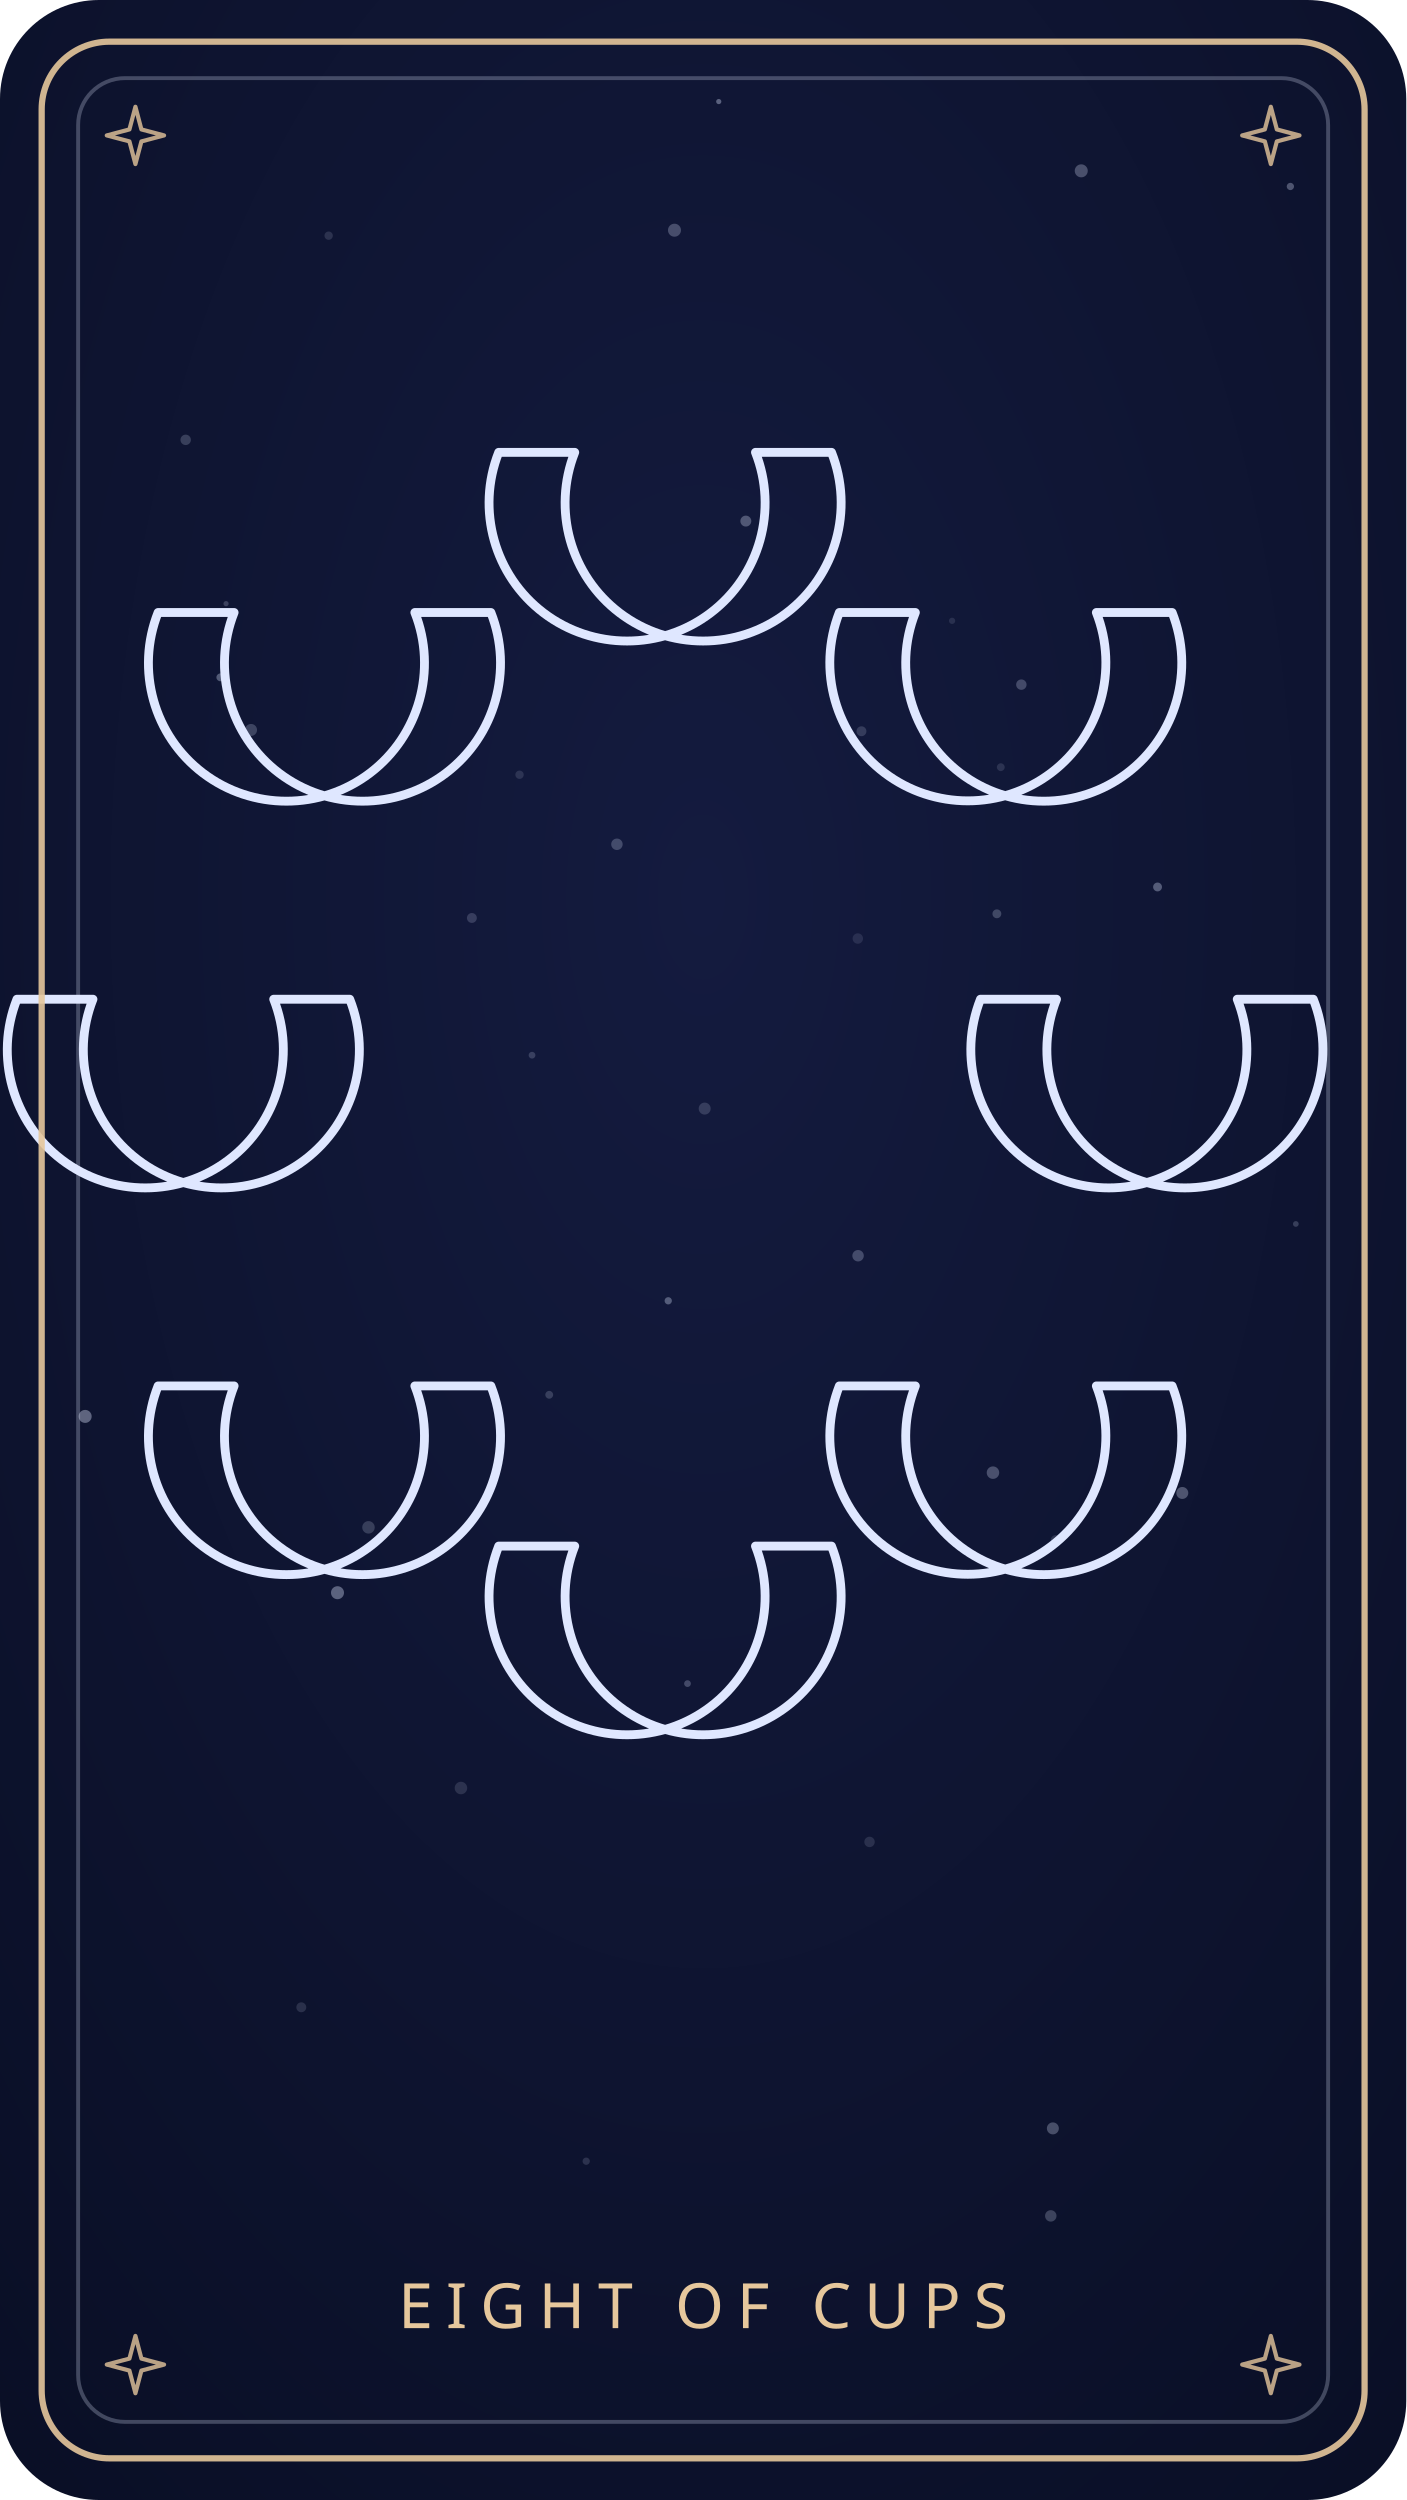
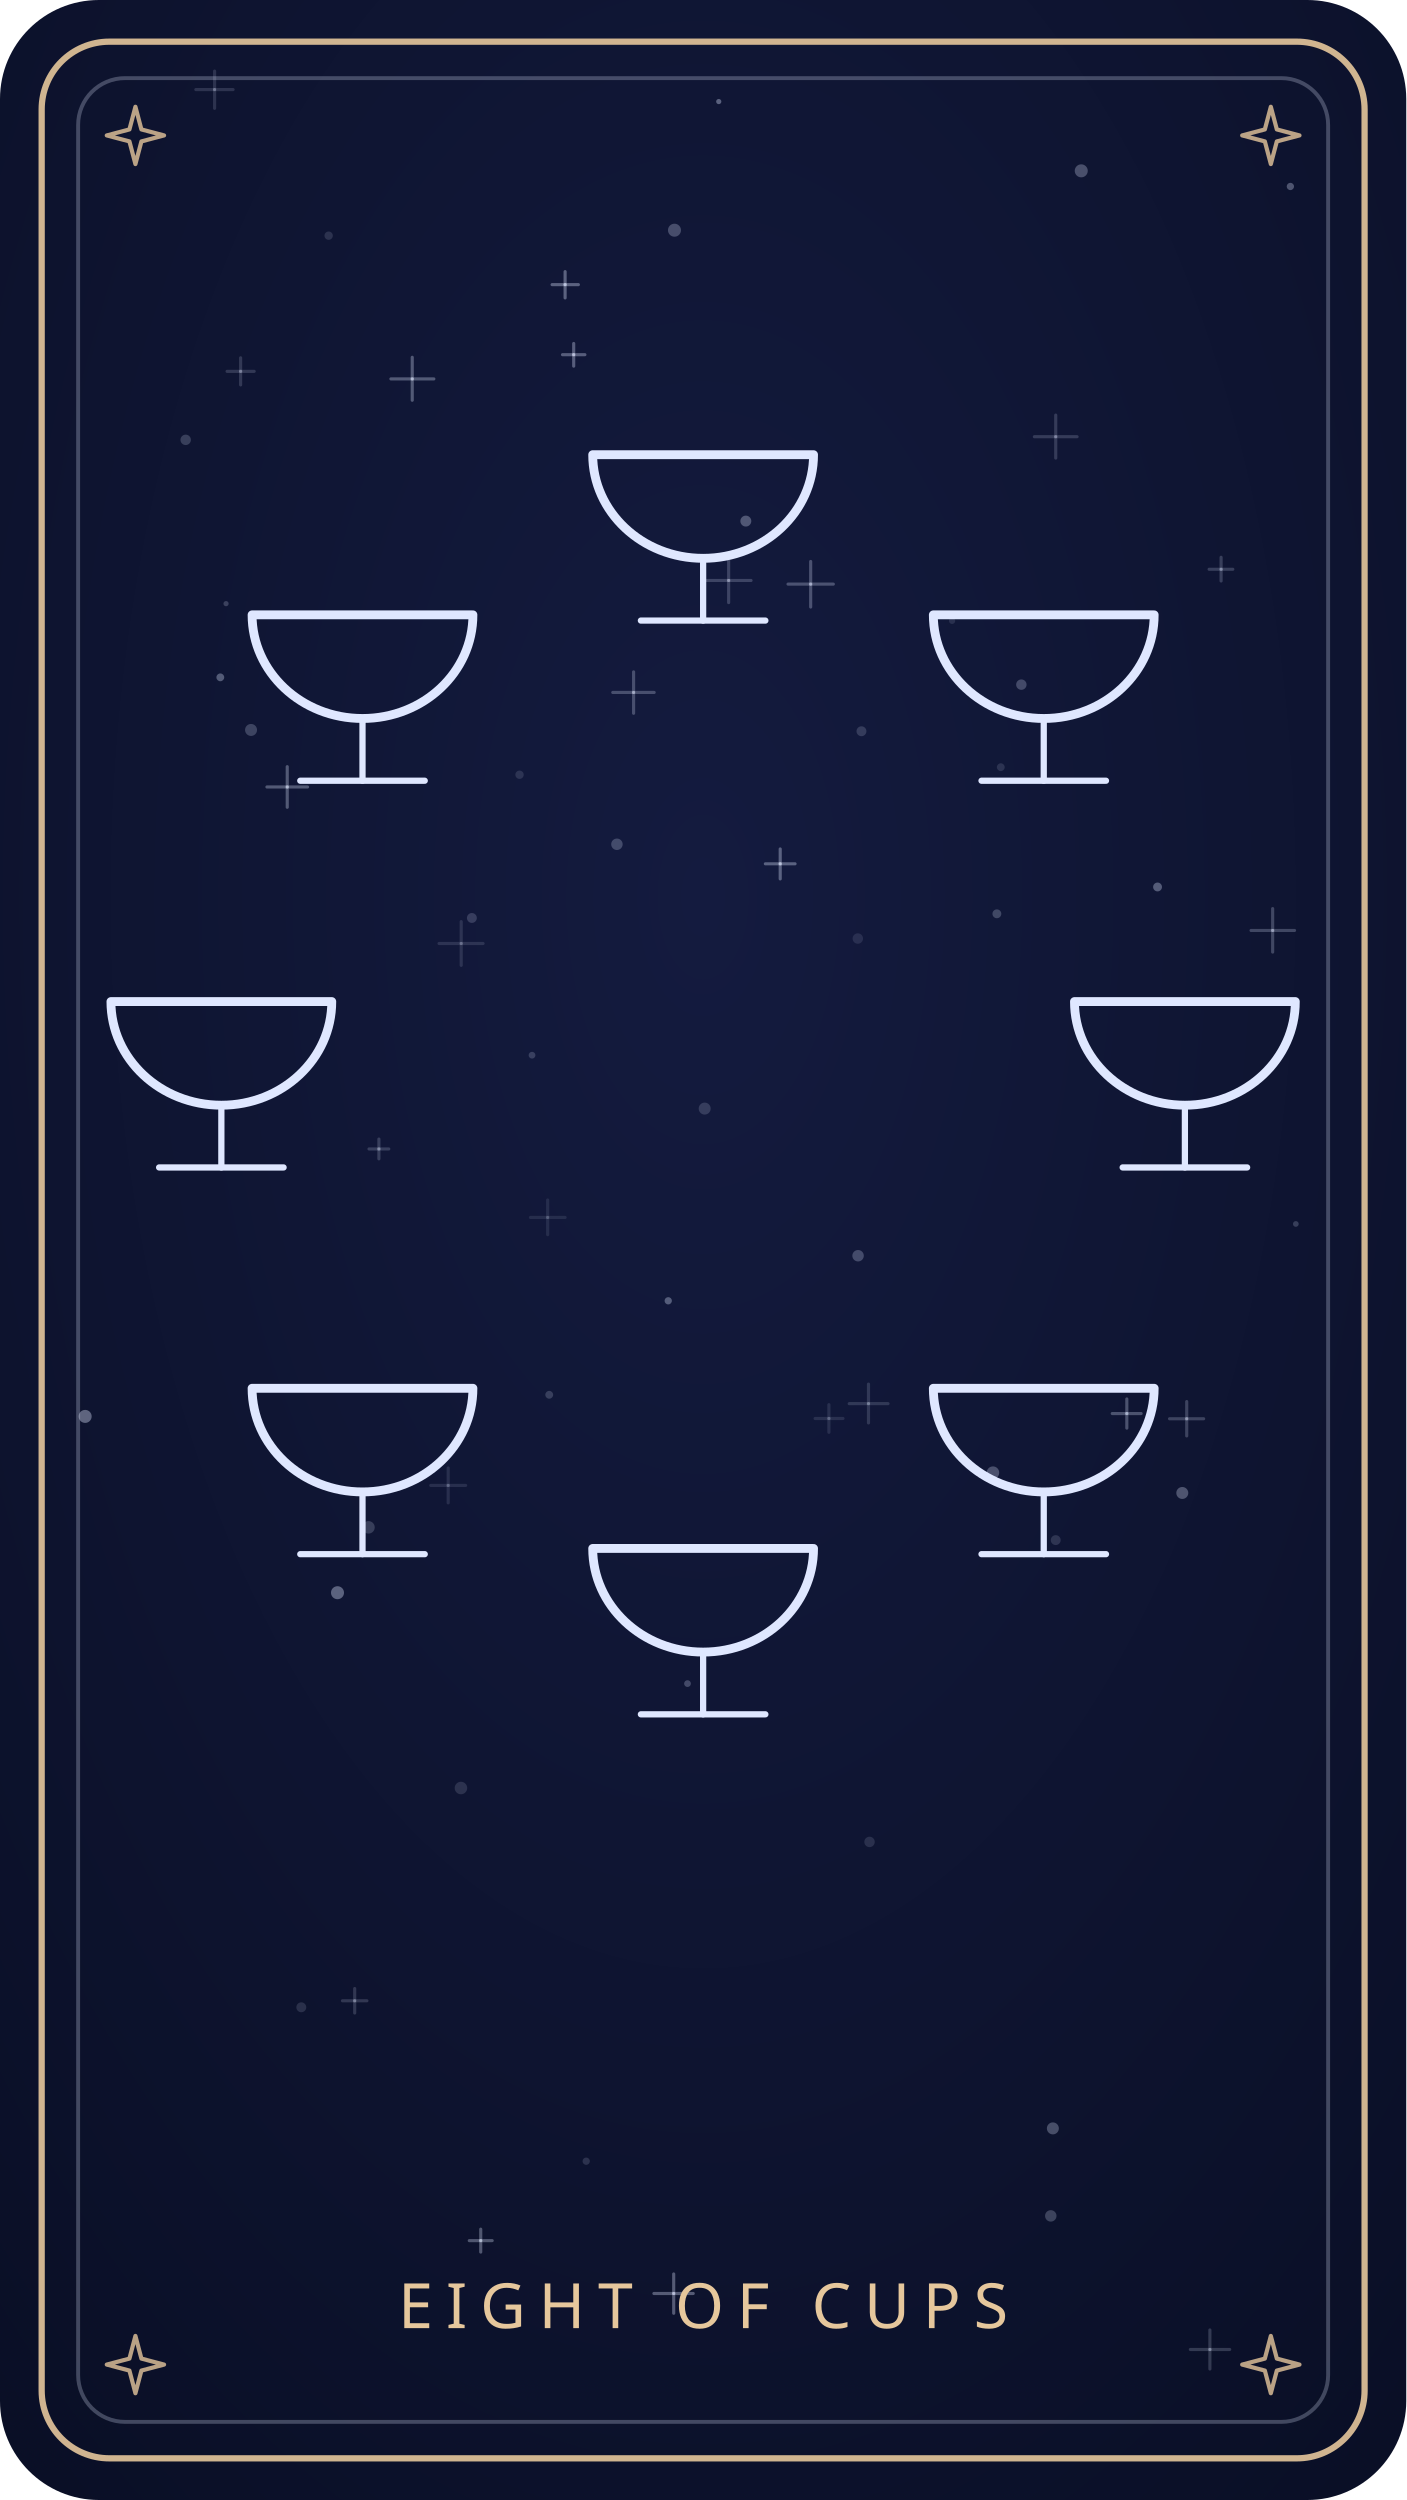
<svg xmlns="http://www.w3.org/2000/svg" viewBox="0 0 540 960" width="540" height="960">
  <defs>
    <radialGradient id="bg" cx="50%" cy="36%" r="85%">
      <stop offset="0%" stop-color="#141b3f" />
      <stop offset="100%" stop-color="#090e24" />
    </radialGradient>
  </defs>
  <rect x="0" y="0" width="540" height="960" rx="38" fill="url(#bg)" />
-   <line x1="488.7" y1="357.3" x2="497.1" y2="357.3" w="1.2" color="#dfe7ff" op="0.242" />
-   <line x1="488.7" y1="357.3" x2="488.7" y2="365.6" w="1.2" color="#dfe7ff" op="0.242" />
-   <line x1="488.7" y1="357.3" x2="480.4" y2="357.3" w="1.2" color="#dfe7ff" op="0.242" />
-   <line x1="488.7" y1="357.3" x2="488.7" y2="348.9" w="1.2" color="#dfe7ff" op="0.242" />
-   <line x1="184.6" y1="860.4" x2="189.0" y2="860.4" w="1.2" color="#dfe7ff" op="0.325" />
-   <line x1="184.6" y1="860.4" x2="184.6" y2="864.8" w="1.2" color="#dfe7ff" op="0.325" />
-   <line x1="184.6" y1="860.4" x2="180.2" y2="860.4" w="1.2" color="#dfe7ff" op="0.325" />
-   <line x1="184.6" y1="860.4" x2="184.6" y2="856.0" w="1.2" color="#dfe7ff" op="0.325" />
+   <line x1="488.7" y1="357.3" x2="497.1" y2="357.3" fill="none" stroke="#dfe7ff" stroke-width="1.2" stroke-linecap="round" stroke-linejoin="round" stroke-opacity="0.24" />
+   <line x1="488.7" y1="357.3" x2="488.7" y2="365.6" fill="none" stroke="#dfe7ff" stroke-width="1.2" stroke-linecap="round" stroke-linejoin="round" stroke-opacity="0.24" />
+   <line x1="488.7" y1="357.3" x2="480.4" y2="357.3" fill="none" stroke="#dfe7ff" stroke-width="1.2" stroke-linecap="round" stroke-linejoin="round" stroke-opacity="0.24" />
+   <line x1="488.7" y1="357.3" x2="488.7" y2="348.9" fill="none" stroke="#dfe7ff" stroke-width="1.2" stroke-linecap="round" stroke-linejoin="round" stroke-opacity="0.24" />
+   <line x1="184.6" y1="860.4" x2="189.0" y2="860.4" fill="none" stroke="#dfe7ff" stroke-width="1.2" stroke-linecap="round" stroke-linejoin="round" stroke-opacity="0.32" />
+   <line x1="184.6" y1="860.4" x2="184.6" y2="864.8" fill="none" stroke="#dfe7ff" stroke-width="1.2" stroke-linecap="round" stroke-linejoin="round" stroke-opacity="0.32" />
+   <line x1="184.6" y1="860.4" x2="180.2" y2="860.4" fill="none" stroke="#dfe7ff" stroke-width="1.2" stroke-linecap="round" stroke-linejoin="round" stroke-opacity="0.32" />
+   <line x1="184.6" y1="860.4" x2="184.6" y2="856.0" fill="none" stroke="#dfe7ff" stroke-width="1.2" stroke-linecap="round" stroke-linejoin="round" stroke-opacity="0.32" />
  <circle cx="384.3" cy="294.6" r="1.5" fill="#dfe7ff" stroke="none" fill-opacity="0.13" />
  <circle cx="141.5" cy="586.5" r="2.4" fill="#dfe7ff" stroke="none" fill-opacity="0.19" />
  <circle cx="405.4" cy="591.4" r="1.9" fill="#dfe7ff" stroke="none" fill-opacity="0.15" />
-   <line x1="464.6" y1="902.2" x2="472.2" y2="902.2" w="1.2" color="#dfe7ff" op="0.194" />
-   <line x1="464.6" y1="902.2" x2="464.6" y2="909.7" w="1.2" color="#dfe7ff" op="0.194" />
-   <line x1="464.6" y1="902.2" x2="457.1" y2="902.2" w="1.2" color="#dfe7ff" op="0.194" />
-   <line x1="464.6" y1="902.2" x2="464.6" y2="894.7" w="1.2" color="#dfe7ff" op="0.194" />
+   <line x1="464.6" y1="902.2" x2="472.2" y2="902.2" fill="none" stroke="#dfe7ff" stroke-width="1.2" stroke-linecap="round" stroke-linejoin="round" stroke-opacity="0.19" />
+   <line x1="464.6" y1="902.2" x2="464.6" y2="909.7" fill="none" stroke="#dfe7ff" stroke-width="1.2" stroke-linecap="round" stroke-linejoin="round" stroke-opacity="0.19" />
+   <line x1="464.6" y1="902.2" x2="457.1" y2="902.2" fill="none" stroke="#dfe7ff" stroke-width="1.2" stroke-linecap="round" stroke-linejoin="round" stroke-opacity="0.19" />
+   <line x1="464.6" y1="902.2" x2="464.6" y2="894.7" fill="none" stroke="#dfe7ff" stroke-width="1.2" stroke-linecap="round" stroke-linejoin="round" stroke-opacity="0.19" />
  <circle cx="129.6" cy="611.6" r="2.5" fill="#dfe7ff" stroke="none" fill-opacity="0.37" />
-   <line x1="311.3" y1="224.3" x2="320.0" y2="224.3" w="1.2" color="#dfe7ff" op="0.284" />
-   <line x1="311.3" y1="224.3" x2="311.3" y2="233.1" w="1.2" color="#dfe7ff" op="0.284" />
-   <line x1="311.3" y1="224.3" x2="302.6" y2="224.3" w="1.2" color="#dfe7ff" op="0.284" />
-   <line x1="311.3" y1="224.3" x2="311.3" y2="215.6" w="1.2" color="#dfe7ff" op="0.284" />
-   <line x1="177.1" y1="362.3" x2="185.5" y2="362.3" w="1.2" color="#dfe7ff" op="0.127" />
-   <line x1="177.1" y1="362.3" x2="177.1" y2="370.7" w="1.2" color="#dfe7ff" op="0.127" />
-   <line x1="177.1" y1="362.3" x2="168.6" y2="362.3" w="1.2" color="#dfe7ff" op="0.127" />
-   <line x1="177.1" y1="362.3" x2="177.1" y2="353.9" w="1.2" color="#dfe7ff" op="0.127" />
+   <line x1="311.3" y1="224.3" x2="320.0" y2="224.3" fill="none" stroke="#dfe7ff" stroke-width="1.2" stroke-linecap="round" stroke-linejoin="round" stroke-opacity="0.28" />
+   <line x1="311.3" y1="224.3" x2="311.3" y2="233.1" fill="none" stroke="#dfe7ff" stroke-width="1.2" stroke-linecap="round" stroke-linejoin="round" stroke-opacity="0.28" />
+   <line x1="311.3" y1="224.3" x2="302.6" y2="224.3" fill="none" stroke="#dfe7ff" stroke-width="1.2" stroke-linecap="round" stroke-linejoin="round" stroke-opacity="0.28" />
+   <line x1="311.3" y1="224.3" x2="311.3" y2="215.6" fill="none" stroke="#dfe7ff" stroke-width="1.2" stroke-linecap="round" stroke-linejoin="round" stroke-opacity="0.28" />
+   <line x1="177.1" y1="362.3" x2="185.5" y2="362.3" fill="none" stroke="#dfe7ff" stroke-width="1.2" stroke-linecap="round" stroke-linejoin="round" stroke-opacity="0.13" />
+   <line x1="177.1" y1="362.3" x2="177.1" y2="370.7" fill="none" stroke="#dfe7ff" stroke-width="1.2" stroke-linecap="round" stroke-linejoin="round" stroke-opacity="0.13" />
+   <line x1="177.1" y1="362.3" x2="168.6" y2="362.3" fill="none" stroke="#dfe7ff" stroke-width="1.2" stroke-linecap="round" stroke-linejoin="round" stroke-opacity="0.13" />
+   <line x1="177.1" y1="362.3" x2="177.1" y2="353.9" fill="none" stroke="#dfe7ff" stroke-width="1.2" stroke-linecap="round" stroke-linejoin="round" stroke-opacity="0.13" />
  <circle cx="286.4" cy="200.1" r="2.1" fill="#dfe7ff" stroke="none" fill-opacity="0.30" />
  <circle cx="210.9" cy="535.6" r="1.5" fill="#dfe7ff" stroke="none" fill-opacity="0.19" />
  <circle cx="236.9" cy="324.2" r="2.2" fill="#dfe7ff" stroke="none" fill-opacity="0.24" />
  <circle cx="96.4" cy="280.3" r="2.3" fill="#dfe7ff" stroke="none" fill-opacity="0.22" />
-   <line x1="243.3" y1="265.9" x2="251.2" y2="265.9" w="1.2" color="#dfe7ff" op="0.259" />
-   <line x1="243.3" y1="265.9" x2="243.3" y2="273.9" w="1.2" color="#dfe7ff" op="0.259" />
-   <line x1="243.3" y1="265.9" x2="235.3" y2="265.9" w="1.2" color="#dfe7ff" op="0.259" />
-   <line x1="243.3" y1="265.9" x2="243.3" y2="258.0" w="1.2" color="#dfe7ff" op="0.259" />
-   <line x1="299.6" y1="331.7" x2="305.3" y2="331.7" w="1.2" color="#dfe7ff" op="0.35" />
-   <line x1="299.6" y1="331.7" x2="299.6" y2="337.5" w="1.2" color="#dfe7ff" op="0.35" />
-   <line x1="299.6" y1="331.7" x2="293.9" y2="331.7" w="1.2" color="#dfe7ff" op="0.35" />
-   <line x1="299.6" y1="331.7" x2="299.6" y2="326.0" w="1.2" color="#dfe7ff" op="0.35" />
-   <line x1="136.2" y1="768.3" x2="140.9" y2="768.3" w="1.2" color="#dfe7ff" op="0.166" />
-   <line x1="136.2" y1="768.3" x2="136.2" y2="773.0" w="1.2" color="#dfe7ff" op="0.166" />
-   <line x1="136.2" y1="768.3" x2="131.5" y2="768.3" w="1.2" color="#dfe7ff" op="0.166" />
-   <line x1="136.2" y1="768.3" x2="136.2" y2="763.6" w="1.2" color="#dfe7ff" op="0.166" />
-   <line x1="432.7" y1="542.8" x2="438.2" y2="542.8" w="1.2" color="#dfe7ff" op="0.29" />
-   <line x1="432.7" y1="542.8" x2="432.7" y2="548.4" w="1.2" color="#dfe7ff" op="0.29" />
-   <line x1="432.7" y1="542.8" x2="427.1" y2="542.8" w="1.2" color="#dfe7ff" op="0.29" />
-   <line x1="432.7" y1="542.8" x2="432.7" y2="537.2" w="1.2" color="#dfe7ff" op="0.29" />
-   <line x1="318.3" y1="544.7" x2="323.7" y2="544.7" w="1.2" color="#dfe7ff" op="0.115" />
-   <line x1="318.3" y1="544.7" x2="318.3" y2="550.0" w="1.2" color="#dfe7ff" op="0.115" />
-   <line x1="318.3" y1="544.7" x2="313.0" y2="544.7" w="1.2" color="#dfe7ff" op="0.115" />
-   <line x1="318.3" y1="544.7" x2="318.3" y2="539.4" w="1.2" color="#dfe7ff" op="0.115" />
+   <line x1="243.3" y1="265.9" x2="251.2" y2="265.9" fill="none" stroke="#dfe7ff" stroke-width="1.2" stroke-linecap="round" stroke-linejoin="round" stroke-opacity="0.26" />
+   <line x1="243.3" y1="265.9" x2="243.3" y2="273.9" fill="none" stroke="#dfe7ff" stroke-width="1.2" stroke-linecap="round" stroke-linejoin="round" stroke-opacity="0.26" />
+   <line x1="243.3" y1="265.9" x2="235.3" y2="265.9" fill="none" stroke="#dfe7ff" stroke-width="1.2" stroke-linecap="round" stroke-linejoin="round" stroke-opacity="0.26" />
+   <line x1="243.3" y1="265.9" x2="243.3" y2="258.0" fill="none" stroke="#dfe7ff" stroke-width="1.2" stroke-linecap="round" stroke-linejoin="round" stroke-opacity="0.26" />
+   <line x1="299.6" y1="331.7" x2="305.3" y2="331.7" fill="none" stroke="#dfe7ff" stroke-width="1.2" stroke-linecap="round" stroke-linejoin="round" stroke-opacity="0.35" />
+   <line x1="299.6" y1="331.7" x2="299.6" y2="337.5" fill="none" stroke="#dfe7ff" stroke-width="1.2" stroke-linecap="round" stroke-linejoin="round" stroke-opacity="0.35" />
+   <line x1="299.6" y1="331.7" x2="293.9" y2="331.7" fill="none" stroke="#dfe7ff" stroke-width="1.2" stroke-linecap="round" stroke-linejoin="round" stroke-opacity="0.35" />
+   <line x1="299.6" y1="331.7" x2="299.6" y2="326.0" fill="none" stroke="#dfe7ff" stroke-width="1.2" stroke-linecap="round" stroke-linejoin="round" stroke-opacity="0.35" />
+   <line x1="136.2" y1="768.3" x2="140.9" y2="768.3" fill="none" stroke="#dfe7ff" stroke-width="1.2" stroke-linecap="round" stroke-linejoin="round" stroke-opacity="0.17" />
+   <line x1="136.2" y1="768.3" x2="136.2" y2="773.0" fill="none" stroke="#dfe7ff" stroke-width="1.2" stroke-linecap="round" stroke-linejoin="round" stroke-opacity="0.17" />
+   <line x1="136.2" y1="768.3" x2="131.5" y2="768.3" fill="none" stroke="#dfe7ff" stroke-width="1.2" stroke-linecap="round" stroke-linejoin="round" stroke-opacity="0.17" />
+   <line x1="136.2" y1="768.3" x2="136.2" y2="763.6" fill="none" stroke="#dfe7ff" stroke-width="1.2" stroke-linecap="round" stroke-linejoin="round" stroke-opacity="0.17" />
+   <line x1="432.7" y1="542.8" x2="438.2" y2="542.8" fill="none" stroke="#dfe7ff" stroke-width="1.2" stroke-linecap="round" stroke-linejoin="round" stroke-opacity="0.29" />
+   <line x1="432.7" y1="542.8" x2="432.7" y2="548.4" fill="none" stroke="#dfe7ff" stroke-width="1.2" stroke-linecap="round" stroke-linejoin="round" stroke-opacity="0.29" />
+   <line x1="432.7" y1="542.8" x2="427.1" y2="542.8" fill="none" stroke="#dfe7ff" stroke-width="1.2" stroke-linecap="round" stroke-linejoin="round" stroke-opacity="0.29" />
+   <line x1="432.7" y1="542.8" x2="432.7" y2="537.2" fill="none" stroke="#dfe7ff" stroke-width="1.2" stroke-linecap="round" stroke-linejoin="round" stroke-opacity="0.29" />
+   <line x1="318.3" y1="544.7" x2="323.7" y2="544.7" fill="none" stroke="#dfe7ff" stroke-width="1.2" stroke-linecap="round" stroke-linejoin="round" stroke-opacity="0.12" />
+   <line x1="318.3" y1="544.7" x2="318.3" y2="550.0" fill="none" stroke="#dfe7ff" stroke-width="1.2" stroke-linecap="round" stroke-linejoin="round" stroke-opacity="0.12" />
+   <line x1="318.3" y1="544.7" x2="313.0" y2="544.7" fill="none" stroke="#dfe7ff" stroke-width="1.2" stroke-linecap="round" stroke-linejoin="round" stroke-opacity="0.12" />
+   <line x1="318.3" y1="544.7" x2="318.3" y2="539.4" fill="none" stroke="#dfe7ff" stroke-width="1.2" stroke-linecap="round" stroke-linejoin="round" stroke-opacity="0.12" />
  <circle cx="333.9" cy="707.3" r="2.0" fill="#dfe7ff" stroke="none" fill-opacity="0.13" />
  <circle cx="392.2" cy="262.9" r="2.0" fill="#dfe7ff" stroke="none" fill-opacity="0.25" />
  <circle cx="404.3" cy="817.3" r="2.3" fill="#dfe7ff" stroke="none" fill-opacity="0.28" />
-   <line x1="468.9" y1="218.6" x2="473.4" y2="218.6" w="1.2" color="#dfe7ff" op="0.204" />
-   <line x1="468.9" y1="218.6" x2="468.9" y2="223.1" w="1.2" color="#dfe7ff" op="0.204" />
-   <line x1="468.9" y1="218.6" x2="464.3" y2="218.6" w="1.2" color="#dfe7ff" op="0.204" />
-   <line x1="468.9" y1="218.6" x2="468.9" y2="214.0" w="1.2" color="#dfe7ff" op="0.204" />
+   <line x1="468.9" y1="218.6" x2="473.4" y2="218.6" fill="none" stroke="#dfe7ff" stroke-width="1.2" stroke-linecap="round" stroke-linejoin="round" stroke-opacity="0.20" />
+   <line x1="468.9" y1="218.6" x2="468.9" y2="223.1" fill="none" stroke="#dfe7ff" stroke-width="1.2" stroke-linecap="round" stroke-linejoin="round" stroke-opacity="0.20" />
+   <line x1="468.9" y1="218.6" x2="464.3" y2="218.6" fill="none" stroke="#dfe7ff" stroke-width="1.2" stroke-linecap="round" stroke-linejoin="round" stroke-opacity="0.20" />
+   <line x1="468.9" y1="218.6" x2="468.9" y2="214.0" fill="none" stroke="#dfe7ff" stroke-width="1.2" stroke-linecap="round" stroke-linejoin="round" stroke-opacity="0.20" />
  <circle cx="276.0" cy="39.0" r="1.0" fill="#dfe7ff" stroke="none" fill-opacity="0.36" />
  <circle cx="256.6" cy="499.5" r="1.4" fill="#dfe7ff" stroke="none" fill-opacity="0.33" />
-   <line x1="279.8" y1="222.9" x2="288.4" y2="222.9" w="1.2" color="#dfe7ff" op="0.209" />
-   <line x1="279.8" y1="222.9" x2="279.8" y2="231.4" w="1.2" color="#dfe7ff" op="0.209" />
-   <line x1="279.8" y1="222.9" x2="271.3" y2="222.9" w="1.2" color="#dfe7ff" op="0.209" />
-   <line x1="279.8" y1="222.9" x2="279.8" y2="214.4" w="1.2" color="#dfe7ff" op="0.209" />
+   <line x1="279.8" y1="222.9" x2="288.4" y2="222.9" fill="none" stroke="#dfe7ff" stroke-width="1.2" stroke-linecap="round" stroke-linejoin="round" stroke-opacity="0.21" />
+   <line x1="279.8" y1="222.9" x2="279.8" y2="231.4" fill="none" stroke="#dfe7ff" stroke-width="1.2" stroke-linecap="round" stroke-linejoin="round" stroke-opacity="0.21" />
+   <line x1="279.8" y1="222.9" x2="271.3" y2="222.9" fill="none" stroke="#dfe7ff" stroke-width="1.2" stroke-linecap="round" stroke-linejoin="round" stroke-opacity="0.21" />
+   <line x1="279.8" y1="222.9" x2="279.8" y2="214.4" fill="none" stroke="#dfe7ff" stroke-width="1.2" stroke-linecap="round" stroke-linejoin="round" stroke-opacity="0.21" />
  <circle cx="71.3" cy="168.9" r="2.0" fill="#dfe7ff" stroke="none" fill-opacity="0.20" />
-   <line x1="82.4" y1="34.4" x2="89.5" y2="34.4" w="1.2" color="#dfe7ff" op="0.152" />
-   <line x1="82.4" y1="34.4" x2="82.4" y2="41.6" w="1.2" color="#dfe7ff" op="0.152" />
-   <line x1="82.4" y1="34.4" x2="75.2" y2="34.4" w="1.2" color="#dfe7ff" op="0.152" />
-   <line x1="82.4" y1="34.4" x2="82.4" y2="27.3" w="1.2" color="#dfe7ff" op="0.152" />
-   <line x1="333.5" y1="539.0" x2="341.0" y2="539.0" w="1.2" color="#dfe7ff" op="0.162" />
-   <line x1="333.5" y1="539.0" x2="333.5" y2="546.4" w="1.2" color="#dfe7ff" op="0.162" />
-   <line x1="333.5" y1="539.0" x2="326.1" y2="539.0" w="1.2" color="#dfe7ff" op="0.162" />
-   <line x1="333.5" y1="539.0" x2="333.5" y2="531.5" w="1.2" color="#dfe7ff" op="0.162" />
+   <line x1="82.4" y1="34.4" x2="89.5" y2="34.4" fill="none" stroke="#dfe7ff" stroke-width="1.2" stroke-linecap="round" stroke-linejoin="round" stroke-opacity="0.15" />
+   <line x1="82.4" y1="34.4" x2="82.4" y2="41.6" fill="none" stroke="#dfe7ff" stroke-width="1.2" stroke-linecap="round" stroke-linejoin="round" stroke-opacity="0.15" />
+   <line x1="82.4" y1="34.4" x2="75.2" y2="34.4" fill="none" stroke="#dfe7ff" stroke-width="1.2" stroke-linecap="round" stroke-linejoin="round" stroke-opacity="0.15" />
+   <line x1="82.4" y1="34.4" x2="82.4" y2="27.3" fill="none" stroke="#dfe7ff" stroke-width="1.2" stroke-linecap="round" stroke-linejoin="round" stroke-opacity="0.15" />
+   <line x1="333.5" y1="539.0" x2="341.0" y2="539.0" fill="none" stroke="#dfe7ff" stroke-width="1.2" stroke-linecap="round" stroke-linejoin="round" stroke-opacity="0.16" />
+   <line x1="333.5" y1="539.0" x2="333.5" y2="546.4" fill="none" stroke="#dfe7ff" stroke-width="1.2" stroke-linecap="round" stroke-linejoin="round" stroke-opacity="0.16" />
+   <line x1="333.5" y1="539.0" x2="326.1" y2="539.0" fill="none" stroke="#dfe7ff" stroke-width="1.2" stroke-linecap="round" stroke-linejoin="round" stroke-opacity="0.16" />
+   <line x1="333.5" y1="539.0" x2="333.5" y2="531.5" fill="none" stroke="#dfe7ff" stroke-width="1.2" stroke-linecap="round" stroke-linejoin="round" stroke-opacity="0.16" />
  <circle cx="177.0" cy="686.6" r="2.4" fill="#dfe7ff" stroke="none" fill-opacity="0.14" />
  <circle cx="497.6" cy="470.0" r="1.1" fill="#dfe7ff" stroke="none" fill-opacity="0.20" />
-   <line x1="110.3" y1="302.2" x2="118.1" y2="302.2" w="1.2" color="#dfe7ff" op="0.324" />
-   <line x1="110.3" y1="302.2" x2="110.3" y2="310.0" w="1.2" color="#dfe7ff" op="0.324" />
-   <line x1="110.3" y1="302.2" x2="102.5" y2="302.2" w="1.2" color="#dfe7ff" op="0.324" />
-   <line x1="110.3" y1="302.2" x2="110.3" y2="294.4" w="1.2" color="#dfe7ff" op="0.324" />
+   <line x1="110.3" y1="302.2" x2="118.1" y2="302.2" fill="none" stroke="#dfe7ff" stroke-width="1.2" stroke-linecap="round" stroke-linejoin="round" stroke-opacity="0.32" />
+   <line x1="110.3" y1="302.2" x2="110.3" y2="310.0" fill="none" stroke="#dfe7ff" stroke-width="1.2" stroke-linecap="round" stroke-linejoin="round" stroke-opacity="0.32" />
+   <line x1="110.3" y1="302.2" x2="102.5" y2="302.2" fill="none" stroke="#dfe7ff" stroke-width="1.2" stroke-linecap="round" stroke-linejoin="round" stroke-opacity="0.32" />
+   <line x1="110.3" y1="302.2" x2="110.3" y2="294.4" fill="none" stroke="#dfe7ff" stroke-width="1.2" stroke-linecap="round" stroke-linejoin="round" stroke-opacity="0.32" />
  <circle cx="365.6" cy="238.4" r="1.2" fill="#dfe7ff" stroke="none" fill-opacity="0.12" />
  <circle cx="415.2" cy="65.6" r="2.5" fill="#dfe7ff" stroke="none" fill-opacity="0.28" />
  <circle cx="264.0" cy="646.5" r="1.3" fill="#dfe7ff" stroke="none" fill-opacity="0.25" />
-   <line x1="258.7" y1="880.7" x2="266.2" y2="880.7" w="1.2" color="#dfe7ff" op="0.34" />
-   <line x1="258.7" y1="880.7" x2="258.7" y2="888.3" w="1.2" color="#dfe7ff" op="0.34" />
-   <line x1="258.7" y1="880.7" x2="251.1" y2="880.7" w="1.2" color="#dfe7ff" op="0.34" />
-   <line x1="258.7" y1="880.7" x2="258.7" y2="873.2" w="1.2" color="#dfe7ff" op="0.34" />
-   <line x1="455.7" y1="544.8" x2="462.2" y2="544.8" w="1.2" color="#dfe7ff" op="0.217" />
-   <line x1="455.7" y1="544.8" x2="455.7" y2="551.4" w="1.2" color="#dfe7ff" op="0.217" />
-   <line x1="455.7" y1="544.8" x2="449.1" y2="544.8" w="1.2" color="#dfe7ff" op="0.217" />
-   <line x1="455.7" y1="544.8" x2="455.7" y2="538.2" w="1.2" color="#dfe7ff" op="0.217" />
+   <line x1="258.7" y1="880.7" x2="266.2" y2="880.7" fill="none" stroke="#dfe7ff" stroke-width="1.2" stroke-linecap="round" stroke-linejoin="round" stroke-opacity="0.34" />
+   <line x1="258.7" y1="880.7" x2="258.7" y2="888.3" fill="none" stroke="#dfe7ff" stroke-width="1.2" stroke-linecap="round" stroke-linejoin="round" stroke-opacity="0.34" />
+   <line x1="258.7" y1="880.7" x2="251.1" y2="880.7" fill="none" stroke="#dfe7ff" stroke-width="1.2" stroke-linecap="round" stroke-linejoin="round" stroke-opacity="0.34" />
+   <line x1="258.7" y1="880.7" x2="258.7" y2="873.2" fill="none" stroke="#dfe7ff" stroke-width="1.2" stroke-linecap="round" stroke-linejoin="round" stroke-opacity="0.34" />
+   <line x1="455.7" y1="544.8" x2="462.2" y2="544.8" fill="none" stroke="#dfe7ff" stroke-width="1.2" stroke-linecap="round" stroke-linejoin="round" stroke-opacity="0.22" />
+   <line x1="455.7" y1="544.8" x2="455.7" y2="551.4" fill="none" stroke="#dfe7ff" stroke-width="1.2" stroke-linecap="round" stroke-linejoin="round" stroke-opacity="0.22" />
+   <line x1="455.7" y1="544.8" x2="449.1" y2="544.8" fill="none" stroke="#dfe7ff" stroke-width="1.2" stroke-linecap="round" stroke-linejoin="round" stroke-opacity="0.22" />
+   <line x1="455.7" y1="544.8" x2="455.7" y2="538.2" fill="none" stroke="#dfe7ff" stroke-width="1.2" stroke-linecap="round" stroke-linejoin="round" stroke-opacity="0.22" />
  <circle cx="403.5" cy="850.9" r="2.2" fill="#dfe7ff" stroke="none" fill-opacity="0.23" />
-   <line x1="158.3" y1="145.5" x2="166.6" y2="145.5" w="1.2" color="#dfe7ff" op="0.316" />
-   <line x1="158.3" y1="145.5" x2="158.3" y2="153.7" w="1.2" color="#dfe7ff" op="0.316" />
-   <line x1="158.3" y1="145.5" x2="150.1" y2="145.5" w="1.2" color="#dfe7ff" op="0.316" />
-   <line x1="158.3" y1="145.5" x2="158.3" y2="137.2" w="1.2" color="#dfe7ff" op="0.316" />
+   <line x1="158.3" y1="145.5" x2="166.6" y2="145.5" fill="none" stroke="#dfe7ff" stroke-width="1.2" stroke-linecap="round" stroke-linejoin="round" stroke-opacity="0.32" />
+   <line x1="158.3" y1="145.5" x2="158.3" y2="153.7" fill="none" stroke="#dfe7ff" stroke-width="1.2" stroke-linecap="round" stroke-linejoin="round" stroke-opacity="0.32" />
+   <line x1="158.3" y1="145.5" x2="150.1" y2="145.5" fill="none" stroke="#dfe7ff" stroke-width="1.2" stroke-linecap="round" stroke-linejoin="round" stroke-opacity="0.32" />
+   <line x1="158.3" y1="145.5" x2="158.3" y2="137.2" fill="none" stroke="#dfe7ff" stroke-width="1.2" stroke-linecap="round" stroke-linejoin="round" stroke-opacity="0.32" />
  <circle cx="270.6" cy="425.7" r="2.3" fill="#dfe7ff" stroke="none" fill-opacity="0.17" />
  <circle cx="225.1" cy="829.9" r="1.4" fill="#dfe7ff" stroke="none" fill-opacity="0.15" />
  <circle cx="204.3" cy="405.2" r="1.3" fill="#dfe7ff" stroke="none" fill-opacity="0.19" />
  <circle cx="454.0" cy="573.3" r="2.3" fill="#dfe7ff" stroke="none" fill-opacity="0.30" />
  <circle cx="329.4" cy="360.4" r="2.0" fill="#dfe7ff" stroke="none" fill-opacity="0.11" />
  <circle cx="32.7" cy="543.9" r="2.5" fill="#dfe7ff" stroke="none" fill-opacity="0.38" />
  <circle cx="381.3" cy="565.5" r="2.4" fill="#dfe7ff" stroke="none" fill-opacity="0.28" />
  <circle cx="329.5" cy="482.2" r="2.2" fill="#dfe7ff" stroke="none" fill-opacity="0.25" />
-   <line x1="92.4" y1="142.6" x2="97.6" y2="142.6" w="1.2" color="#dfe7ff" op="0.166" />
-   <line x1="92.4" y1="142.6" x2="92.4" y2="147.8" w="1.2" color="#dfe7ff" op="0.166" />
-   <line x1="92.4" y1="142.6" x2="87.2" y2="142.6" w="1.2" color="#dfe7ff" op="0.166" />
-   <line x1="92.4" y1="142.6" x2="92.4" y2="137.4" w="1.2" color="#dfe7ff" op="0.166" />
+   <line x1="92.4" y1="142.6" x2="97.6" y2="142.6" fill="none" stroke="#dfe7ff" stroke-width="1.2" stroke-linecap="round" stroke-linejoin="round" stroke-opacity="0.17" />
+   <line x1="92.4" y1="142.6" x2="92.4" y2="147.8" fill="none" stroke="#dfe7ff" stroke-width="1.2" stroke-linecap="round" stroke-linejoin="round" stroke-opacity="0.17" />
+   <line x1="92.4" y1="142.6" x2="87.2" y2="142.6" fill="none" stroke="#dfe7ff" stroke-width="1.2" stroke-linecap="round" stroke-linejoin="round" stroke-opacity="0.17" />
+   <line x1="92.4" y1="142.6" x2="92.4" y2="137.4" fill="none" stroke="#dfe7ff" stroke-width="1.2" stroke-linecap="round" stroke-linejoin="round" stroke-opacity="0.17" />
  <circle cx="181.2" cy="352.5" r="1.9" fill="#dfe7ff" stroke="none" fill-opacity="0.18" />
  <circle cx="126.2" cy="90.5" r="1.6" fill="#dfe7ff" stroke="none" fill-opacity="0.14" />
-   <line x1="405.4" y1="167.7" x2="413.6" y2="167.7" w="1.2" color="#dfe7ff" op="0.18" />
-   <line x1="405.4" y1="167.7" x2="405.4" y2="175.9" w="1.2" color="#dfe7ff" op="0.18" />
-   <line x1="405.4" y1="167.7" x2="397.2" y2="167.7" w="1.2" color="#dfe7ff" op="0.18" />
-   <line x1="405.4" y1="167.7" x2="405.4" y2="159.4" w="1.2" color="#dfe7ff" op="0.18" />
+   <line x1="405.4" y1="167.7" x2="413.6" y2="167.7" fill="none" stroke="#dfe7ff" stroke-width="1.2" stroke-linecap="round" stroke-linejoin="round" stroke-opacity="0.18" />
+   <line x1="405.4" y1="167.7" x2="405.4" y2="175.9" fill="none" stroke="#dfe7ff" stroke-width="1.2" stroke-linecap="round" stroke-linejoin="round" stroke-opacity="0.18" />
+   <line x1="405.4" y1="167.7" x2="397.2" y2="167.7" fill="none" stroke="#dfe7ff" stroke-width="1.2" stroke-linecap="round" stroke-linejoin="round" stroke-opacity="0.18" />
+   <line x1="405.4" y1="167.7" x2="405.4" y2="159.4" fill="none" stroke="#dfe7ff" stroke-width="1.2" stroke-linecap="round" stroke-linejoin="round" stroke-opacity="0.18" />
  <circle cx="115.7" cy="770.8" r="1.9" fill="#dfe7ff" stroke="none" fill-opacity="0.14" />
  <circle cx="84.6" cy="260.1" r="1.5" fill="#dfe7ff" stroke="none" fill-opacity="0.33" />
  <circle cx="495.5" cy="71.6" r="1.4" fill="#dfe7ff" stroke="none" fill-opacity="0.31" />
-   <line x1="217.0" y1="109.3" x2="222.1" y2="109.3" w="1.2" color="#dfe7ff" op="0.36" />
-   <line x1="217.0" y1="109.3" x2="217.0" y2="114.4" w="1.2" color="#dfe7ff" op="0.36" />
-   <line x1="217.0" y1="109.3" x2="212.0" y2="109.3" w="1.2" color="#dfe7ff" op="0.36" />
-   <line x1="217.0" y1="109.3" x2="217.0" y2="104.3" w="1.2" color="#dfe7ff" op="0.36" />
+   <line x1="217.0" y1="109.3" x2="222.1" y2="109.3" fill="none" stroke="#dfe7ff" stroke-width="1.2" stroke-linecap="round" stroke-linejoin="round" stroke-opacity="0.36" />
+   <line x1="217.0" y1="109.3" x2="217.0" y2="114.4" fill="none" stroke="#dfe7ff" stroke-width="1.2" stroke-linecap="round" stroke-linejoin="round" stroke-opacity="0.36" />
+   <line x1="217.0" y1="109.3" x2="212.0" y2="109.3" fill="none" stroke="#dfe7ff" stroke-width="1.2" stroke-linecap="round" stroke-linejoin="round" stroke-opacity="0.36" />
+   <line x1="217.0" y1="109.3" x2="217.0" y2="104.3" fill="none" stroke="#dfe7ff" stroke-width="1.2" stroke-linecap="round" stroke-linejoin="round" stroke-opacity="0.36" />
  <circle cx="330.8" cy="280.8" r="1.9" fill="#dfe7ff" stroke="none" fill-opacity="0.17" />
  <circle cx="382.8" cy="350.9" r="1.7" fill="#dfe7ff" stroke="none" fill-opacity="0.23" />
-   <line x1="220.3" y1="136.2" x2="224.6" y2="136.2" w="1.2" color="#dfe7ff" op="0.335" />
-   <line x1="220.3" y1="136.2" x2="220.3" y2="140.6" w="1.2" color="#dfe7ff" op="0.335" />
-   <line x1="220.3" y1="136.2" x2="216.0" y2="136.2" w="1.2" color="#dfe7ff" op="0.335" />
-   <line x1="220.3" y1="136.2" x2="220.3" y2="131.9" w="1.2" color="#dfe7ff" op="0.335" />
-   <line x1="172.1" y1="570.4" x2="178.8" y2="570.4" w="1.2" color="#dfe7ff" op="0.123" />
-   <line x1="172.1" y1="570.4" x2="172.1" y2="577.1" w="1.2" color="#dfe7ff" op="0.123" />
-   <line x1="172.1" y1="570.4" x2="165.4" y2="570.4" w="1.2" color="#dfe7ff" op="0.123" />
-   <line x1="172.1" y1="570.4" x2="172.1" y2="563.7" w="1.2" color="#dfe7ff" op="0.123" />
-   <line x1="210.3" y1="467.5" x2="217.0" y2="467.5" w="1.2" color="#dfe7ff" op="0.101" />
-   <line x1="210.3" y1="467.5" x2="210.3" y2="474.1" w="1.2" color="#dfe7ff" op="0.101" />
-   <line x1="210.3" y1="467.5" x2="203.7" y2="467.5" w="1.2" color="#dfe7ff" op="0.101" />
-   <line x1="210.3" y1="467.5" x2="210.3" y2="460.8" w="1.2" color="#dfe7ff" op="0.101" />
-   <line x1="145.5" y1="441.2" x2="149.3" y2="441.2" w="1.2" color="#dfe7ff" op="0.19" />
-   <line x1="145.5" y1="441.2" x2="145.5" y2="445.0" w="1.2" color="#dfe7ff" op="0.19" />
-   <line x1="145.5" y1="441.2" x2="141.7" y2="441.2" w="1.2" color="#dfe7ff" op="0.19" />
-   <line x1="145.5" y1="441.2" x2="145.5" y2="437.4" w="1.2" color="#dfe7ff" op="0.19" />
+   <line x1="220.3" y1="136.2" x2="224.6" y2="136.2" fill="none" stroke="#dfe7ff" stroke-width="1.2" stroke-linecap="round" stroke-linejoin="round" stroke-opacity="0.34" />
+   <line x1="220.3" y1="136.2" x2="220.3" y2="140.6" fill="none" stroke="#dfe7ff" stroke-width="1.2" stroke-linecap="round" stroke-linejoin="round" stroke-opacity="0.34" />
+   <line x1="220.3" y1="136.2" x2="216.0" y2="136.2" fill="none" stroke="#dfe7ff" stroke-width="1.2" stroke-linecap="round" stroke-linejoin="round" stroke-opacity="0.34" />
+   <line x1="220.3" y1="136.2" x2="220.3" y2="131.9" fill="none" stroke="#dfe7ff" stroke-width="1.2" stroke-linecap="round" stroke-linejoin="round" stroke-opacity="0.34" />
+   <line x1="172.1" y1="570.4" x2="178.8" y2="570.4" fill="none" stroke="#dfe7ff" stroke-width="1.2" stroke-linecap="round" stroke-linejoin="round" stroke-opacity="0.12" />
+   <line x1="172.1" y1="570.4" x2="172.1" y2="577.1" fill="none" stroke="#dfe7ff" stroke-width="1.2" stroke-linecap="round" stroke-linejoin="round" stroke-opacity="0.12" />
+   <line x1="172.1" y1="570.4" x2="165.4" y2="570.4" fill="none" stroke="#dfe7ff" stroke-width="1.2" stroke-linecap="round" stroke-linejoin="round" stroke-opacity="0.12" />
+   <line x1="172.1" y1="570.4" x2="172.1" y2="563.7" fill="none" stroke="#dfe7ff" stroke-width="1.2" stroke-linecap="round" stroke-linejoin="round" stroke-opacity="0.12" />
+   <line x1="210.3" y1="467.5" x2="217.0" y2="467.5" fill="none" stroke="#dfe7ff" stroke-width="1.2" stroke-linecap="round" stroke-linejoin="round" stroke-opacity="0.10" />
+   <line x1="210.3" y1="467.5" x2="210.3" y2="474.1" fill="none" stroke="#dfe7ff" stroke-width="1.2" stroke-linecap="round" stroke-linejoin="round" stroke-opacity="0.10" />
+   <line x1="210.3" y1="467.5" x2="203.7" y2="467.5" fill="none" stroke="#dfe7ff" stroke-width="1.2" stroke-linecap="round" stroke-linejoin="round" stroke-opacity="0.10" />
+   <line x1="210.3" y1="467.5" x2="210.3" y2="460.8" fill="none" stroke="#dfe7ff" stroke-width="1.2" stroke-linecap="round" stroke-linejoin="round" stroke-opacity="0.10" />
+   <line x1="145.5" y1="441.2" x2="149.3" y2="441.2" fill="none" stroke="#dfe7ff" stroke-width="1.2" stroke-linecap="round" stroke-linejoin="round" stroke-opacity="0.19" />
+   <line x1="145.5" y1="441.2" x2="145.5" y2="445.0" fill="none" stroke="#dfe7ff" stroke-width="1.2" stroke-linecap="round" stroke-linejoin="round" stroke-opacity="0.19" />
+   <line x1="145.5" y1="441.2" x2="141.7" y2="441.2" fill="none" stroke="#dfe7ff" stroke-width="1.2" stroke-linecap="round" stroke-linejoin="round" stroke-opacity="0.19" />
+   <line x1="145.5" y1="441.2" x2="145.5" y2="437.4" fill="none" stroke="#dfe7ff" stroke-width="1.2" stroke-linecap="round" stroke-linejoin="round" stroke-opacity="0.19" />
  <circle cx="444.5" cy="340.6" r="1.7" fill="#dfe7ff" stroke="none" fill-opacity="0.33" />
  <circle cx="199.5" cy="297.5" r="1.6" fill="#dfe7ff" stroke="none" fill-opacity="0.13" />
  <circle cx="259.0" cy="88.4" r="2.5" fill="#dfe7ff" stroke="none" fill-opacity="0.26" />
  <circle cx="86.8" cy="231.8" r="1.0" fill="#dfe7ff" stroke="none" fill-opacity="0.21" />
-   <path d="M 319.3 173.7 A 53.0 53.0 0 1 1 220.7 173.7 L 191.5 173.7 A 53.0 53.0 0 1 0 290.1 173.7 Z" fill="none" stroke="#dfe7ff" stroke-width="3.4" stroke-linecap="round" stroke-linejoin="round" />
-   <path d="M 450.1 235.2 A 53.0 53.0 0 1 1 351.5 235.2 L 322.3 235.2 A 53.0 53.0 0 1 0 421.0 235.2 Z" fill="none" stroke="#dfe7ff" stroke-width="3.4" stroke-linecap="round" stroke-linejoin="round" />
-   <path d="M 504.3 383.7 A 53.0 53.0 0 1 1 405.7 383.7 L 376.5 383.7 A 53.0 53.0 0 1 0 475.1 383.7 Z" fill="none" stroke="#dfe7ff" stroke-width="3.4" stroke-linecap="round" stroke-linejoin="round" />
-   <path d="M 450.1 532.2 A 53.0 53.0 0 1 1 351.5 532.2 L 322.3 532.2 A 53.0 53.0 0 1 0 421.0 532.2 Z" fill="none" stroke="#dfe7ff" stroke-width="3.4" stroke-linecap="round" stroke-linejoin="round" />
-   <path d="M 319.3 593.7 A 53.0 53.0 0 1 1 220.7 593.7 L 191.5 593.7 A 53.0 53.0 0 1 0 290.1 593.7 Z" fill="none" stroke="#dfe7ff" stroke-width="3.4" stroke-linecap="round" stroke-linejoin="round" />
-   <path d="M 188.5 532.2 A 53.0 53.0 0 1 1 89.9 532.2 L 60.7 532.2 A 53.0 53.0 0 1 0 159.3 532.2 Z" fill="none" stroke="#dfe7ff" stroke-width="3.4" stroke-linecap="round" stroke-linejoin="round" />
-   <path d="M 134.3 383.7 A 53.0 53.0 0 1 1 35.7 383.7 L 6.5 383.7 A 53.0 53.0 0 1 0 105.1 383.7 Z" fill="none" stroke="#dfe7ff" stroke-width="3.4" stroke-linecap="round" stroke-linejoin="round" />
-   <path d="M 188.5 235.2 A 53.0 53.0 0 1 1 89.9 235.2 L 60.7 235.2 A 53.0 53.0 0 1 0 159.3 235.2 Z" fill="none" stroke="#dfe7ff" stroke-width="3.4" stroke-linecap="round" stroke-linejoin="round" />
+   <path d="M 227.6 174.6 A 42.4 39.8 0 0 0 312.4 174.6 Z" fill="none" stroke="#dfe7ff" stroke-width="3.4" stroke-linecap="round" stroke-linejoin="round" />
+   <line x1="270.0" y1="214.4" x2="270.0" y2="238.3" fill="none" stroke="#dfe7ff" stroke-width="2.4" stroke-linecap="round" stroke-linejoin="round" />
+   <line x1="246.1" y1="238.3" x2="293.9" y2="238.3" fill="none" stroke="#dfe7ff" stroke-width="2.4" stroke-linecap="round" stroke-linejoin="round" />
+   <path d="M 358.4 236.1 A 42.4 39.8 0 0 0 443.2 236.1 Z" fill="none" stroke="#dfe7ff" stroke-width="3.4" stroke-linecap="round" stroke-linejoin="round" />
+   <line x1="400.8" y1="275.9" x2="400.8" y2="299.8" fill="none" stroke="#dfe7ff" stroke-width="2.4" stroke-linecap="round" stroke-linejoin="round" />
+   <line x1="376.9" y1="299.8" x2="424.7" y2="299.8" fill="none" stroke="#dfe7ff" stroke-width="2.4" stroke-linecap="round" stroke-linejoin="round" />
+   <path d="M 412.6 384.6 A 42.4 39.8 0 0 0 497.4 384.6 Z" fill="none" stroke="#dfe7ff" stroke-width="3.4" stroke-linecap="round" stroke-linejoin="round" />
+   <line x1="455.0" y1="424.4" x2="455.0" y2="448.3" fill="none" stroke="#dfe7ff" stroke-width="2.4" stroke-linecap="round" stroke-linejoin="round" />
+   <line x1="431.1" y1="448.3" x2="478.9" y2="448.3" fill="none" stroke="#dfe7ff" stroke-width="2.4" stroke-linecap="round" stroke-linejoin="round" />
+   <path d="M 358.4 533.1 A 42.4 39.8 0 0 0 443.2 533.1 Z" fill="none" stroke="#dfe7ff" stroke-width="3.4" stroke-linecap="round" stroke-linejoin="round" />
+   <line x1="400.8" y1="572.9" x2="400.8" y2="596.8" fill="none" stroke="#dfe7ff" stroke-width="2.4" stroke-linecap="round" stroke-linejoin="round" />
+   <line x1="376.9" y1="596.8" x2="424.7" y2="596.8" fill="none" stroke="#dfe7ff" stroke-width="2.4" stroke-linecap="round" stroke-linejoin="round" />
+   <path d="M 227.6 594.6 A 42.4 39.8 0 0 0 312.4 594.6 Z" fill="none" stroke="#dfe7ff" stroke-width="3.4" stroke-linecap="round" stroke-linejoin="round" />
+   <line x1="270.0" y1="634.4" x2="270.0" y2="658.3" fill="none" stroke="#dfe7ff" stroke-width="2.4" stroke-linecap="round" stroke-linejoin="round" />
+   <line x1="246.1" y1="658.3" x2="293.9" y2="658.3" fill="none" stroke="#dfe7ff" stroke-width="2.4" stroke-linecap="round" stroke-linejoin="round" />
+   <path d="M 96.8 533.1 A 42.4 39.8 0 0 0 181.6 533.1 Z" fill="none" stroke="#dfe7ff" stroke-width="3.4" stroke-linecap="round" stroke-linejoin="round" />
+   <line x1="139.2" y1="572.9" x2="139.2" y2="596.8" fill="none" stroke="#dfe7ff" stroke-width="2.4" stroke-linecap="round" stroke-linejoin="round" />
+   <line x1="115.3" y1="596.8" x2="163.1" y2="596.8" fill="none" stroke="#dfe7ff" stroke-width="2.4" stroke-linecap="round" stroke-linejoin="round" />
+   <path d="M 42.6 384.6 A 42.4 39.8 0 0 0 127.4 384.6 Z" fill="none" stroke="#dfe7ff" stroke-width="3.4" stroke-linecap="round" stroke-linejoin="round" />
+   <line x1="85.0" y1="424.4" x2="85.0" y2="448.3" fill="none" stroke="#dfe7ff" stroke-width="2.4" stroke-linecap="round" stroke-linejoin="round" />
+   <line x1="61.1" y1="448.3" x2="108.9" y2="448.3" fill="none" stroke="#dfe7ff" stroke-width="2.4" stroke-linecap="round" stroke-linejoin="round" />
+   <path d="M 96.8 236.1 A 42.4 39.8 0 0 0 181.6 236.1 Z" fill="none" stroke="#dfe7ff" stroke-width="3.4" stroke-linecap="round" stroke-linejoin="round" />
+   <line x1="139.2" y1="275.9" x2="139.2" y2="299.8" fill="none" stroke="#dfe7ff" stroke-width="2.4" stroke-linecap="round" stroke-linejoin="round" />
+   <line x1="115.3" y1="299.8" x2="163.1" y2="299.8" fill="none" stroke="#dfe7ff" stroke-width="2.4" stroke-linecap="round" stroke-linejoin="round" />
  <rect x="16" y="16" width="508" height="928" rx="26" fill="none" stroke="#e6c79c" stroke-width="2.4" stroke-linecap="round" stroke-linejoin="round" stroke-opacity="0.90" />
  <rect x="30" y="30" width="480" height="900" rx="18" fill="none" stroke="#dfe7ff" stroke-width="1.5" stroke-linecap="round" stroke-linejoin="round" stroke-opacity="0.26" />
  <path d="M 52.0 41.0 L 54.3 49.7 L 63.0 52.0 L 54.3 54.3 L 52.0 63.0 L 49.7 54.3 L 41.0 52.0 L 49.7 49.7 Z" fill="none" stroke="#e6c79c" stroke-width="1.6" stroke-linecap="round" stroke-linejoin="round" stroke-opacity="0.80" />
  <path d="M 488.0 41.0 L 490.3 49.7 L 499.0 52.0 L 490.3 54.3 L 488.0 63.0 L 485.7 54.3 L 477.0 52.0 L 485.7 49.7 Z" fill="none" stroke="#e6c79c" stroke-width="1.6" stroke-linecap="round" stroke-linejoin="round" stroke-opacity="0.80" />
  <path d="M 52.0 897.0 L 54.3 905.7 L 63.0 908.0 L 54.3 910.3 L 52.0 919.0 L 49.7 910.3 L 41.0 908.0 L 49.7 905.7 Z" fill="none" stroke="#e6c79c" stroke-width="1.6" stroke-linecap="round" stroke-linejoin="round" stroke-opacity="0.80" />
  <path d="M 488.0 897.0 L 490.3 905.7 L 499.0 908.0 L 490.3 910.3 L 488.0 919.0 L 485.7 910.3 L 477.0 908.0 L 485.7 905.7 Z" fill="none" stroke="#e6c79c" stroke-width="1.6" stroke-linecap="round" stroke-linejoin="round" stroke-opacity="0.80" />
  <text x="270" y="894" text-anchor="middle" fill="#e6c79c" font-family="'Avenir Next', system-ui, sans-serif" font-size="24" letter-spacing="5" font-weight="500">EIGHT OF CUPS</text>
</svg>
